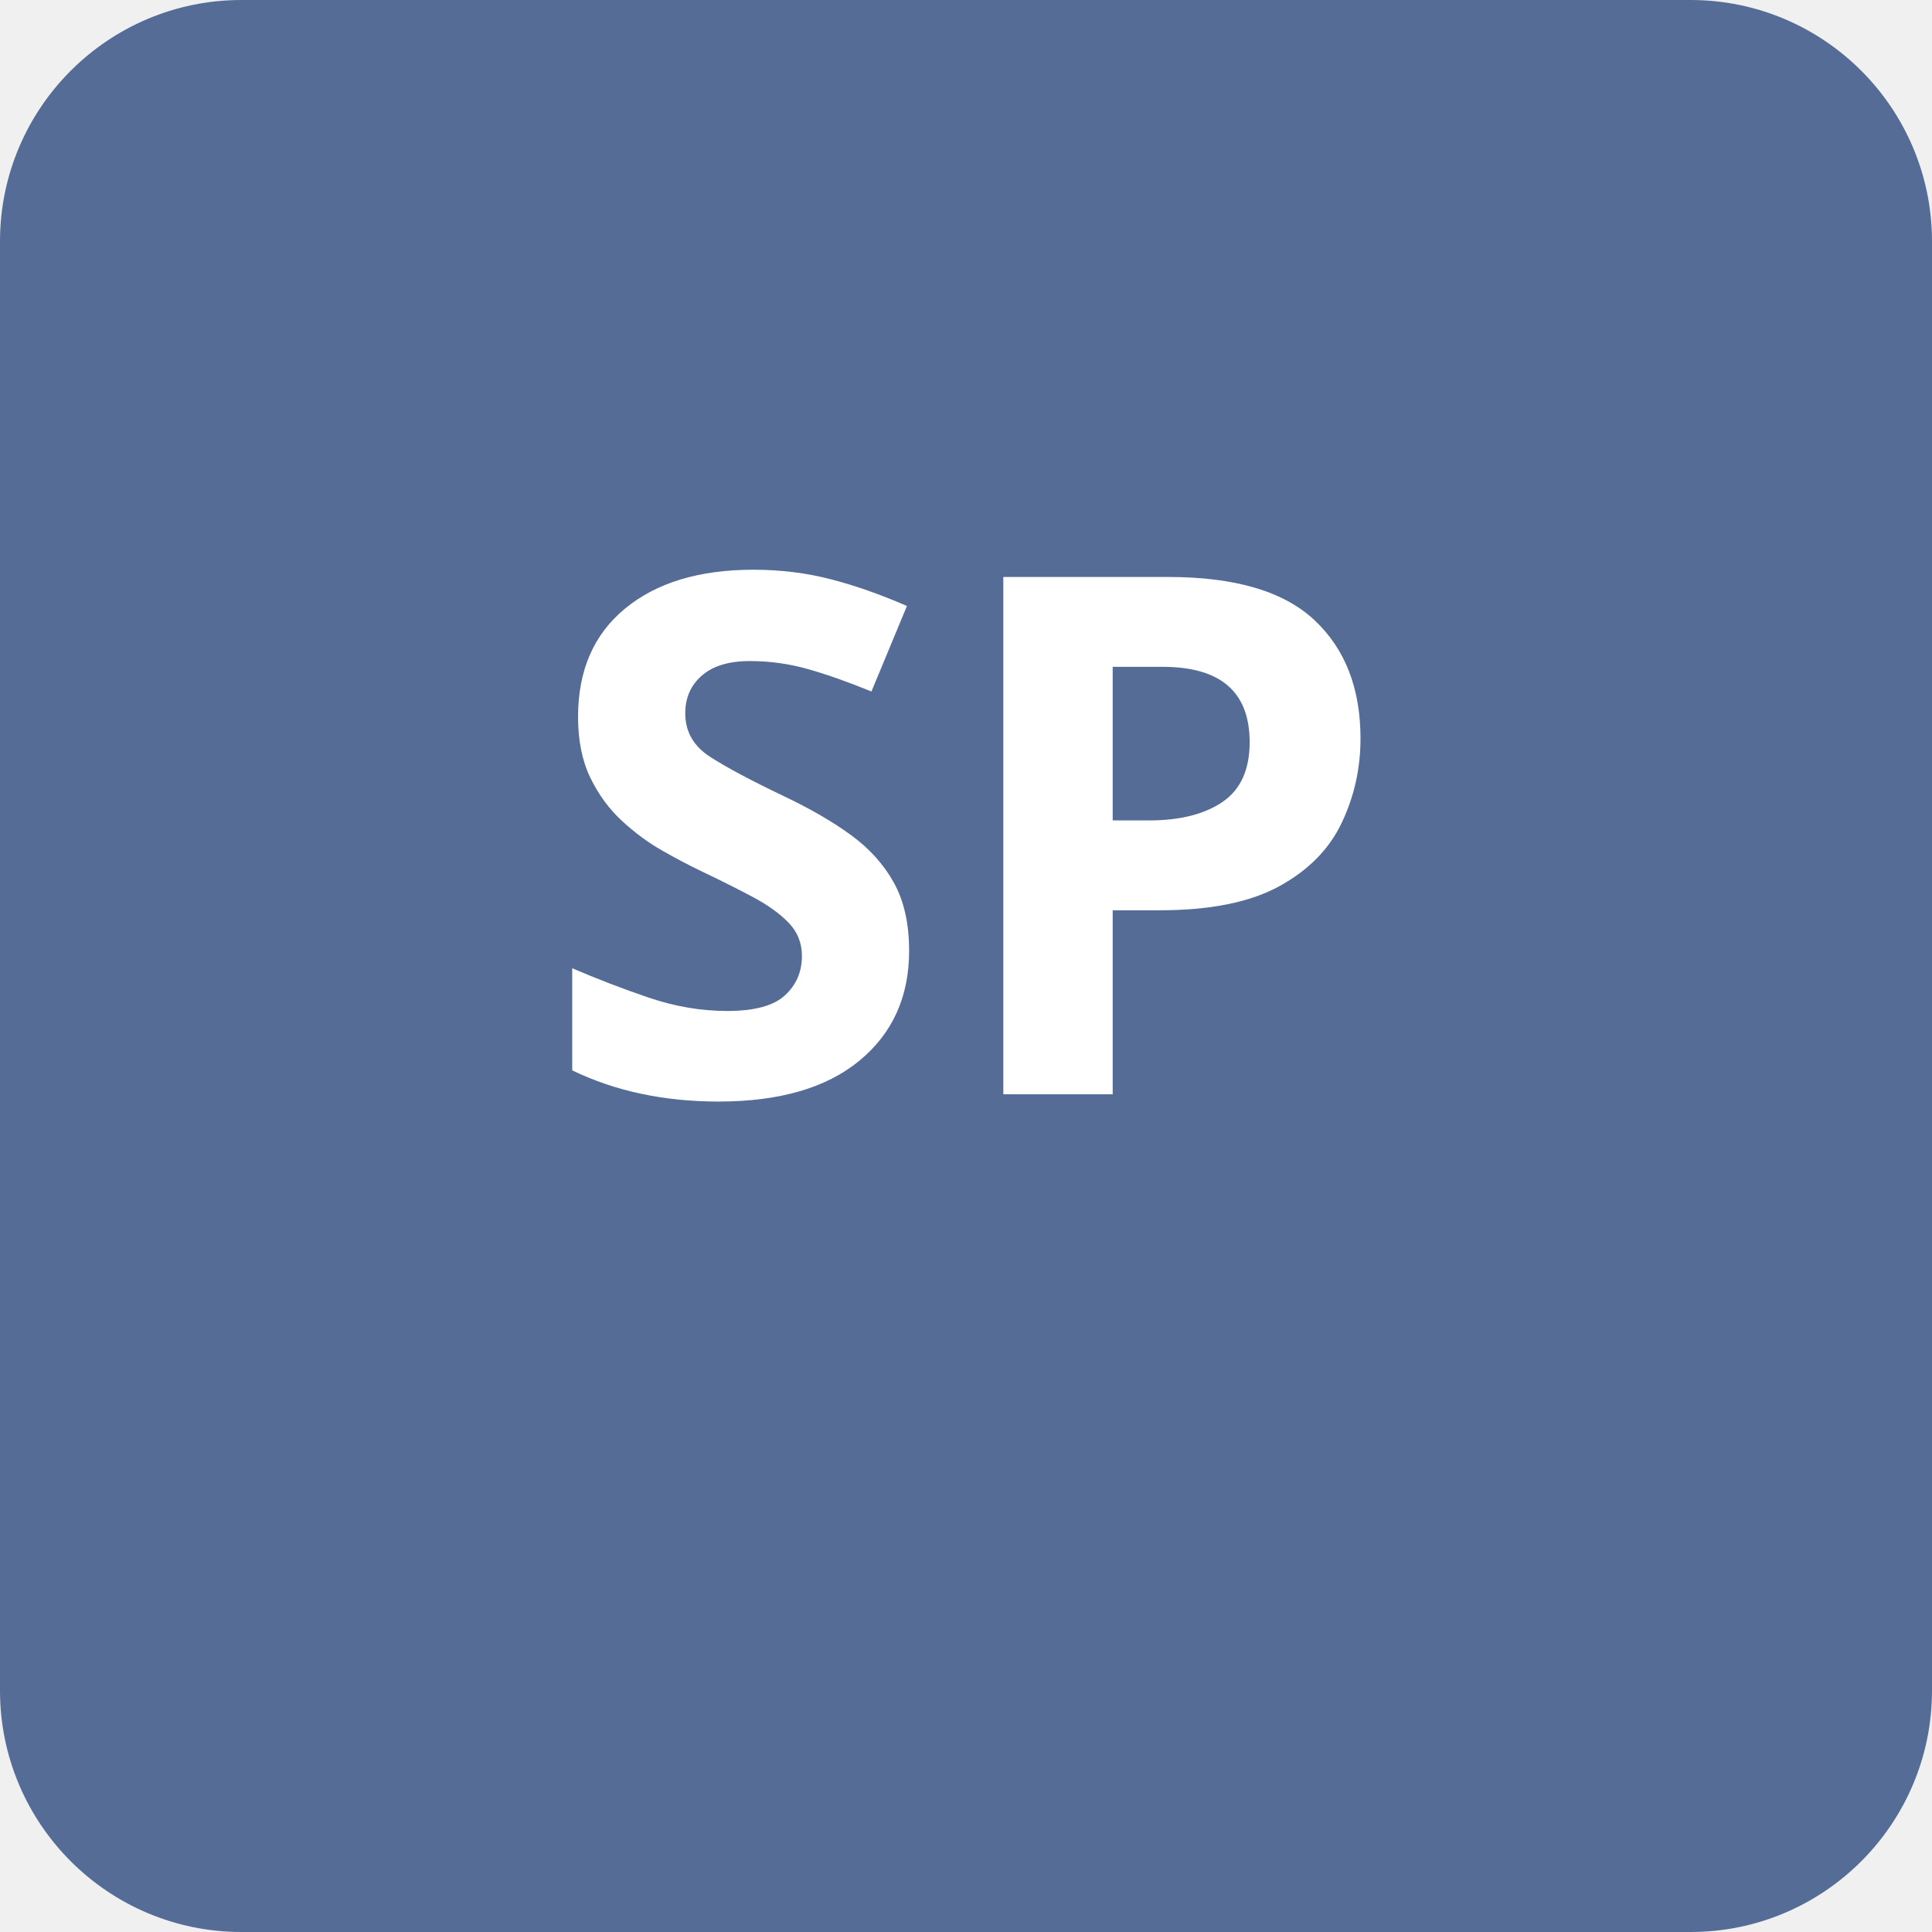
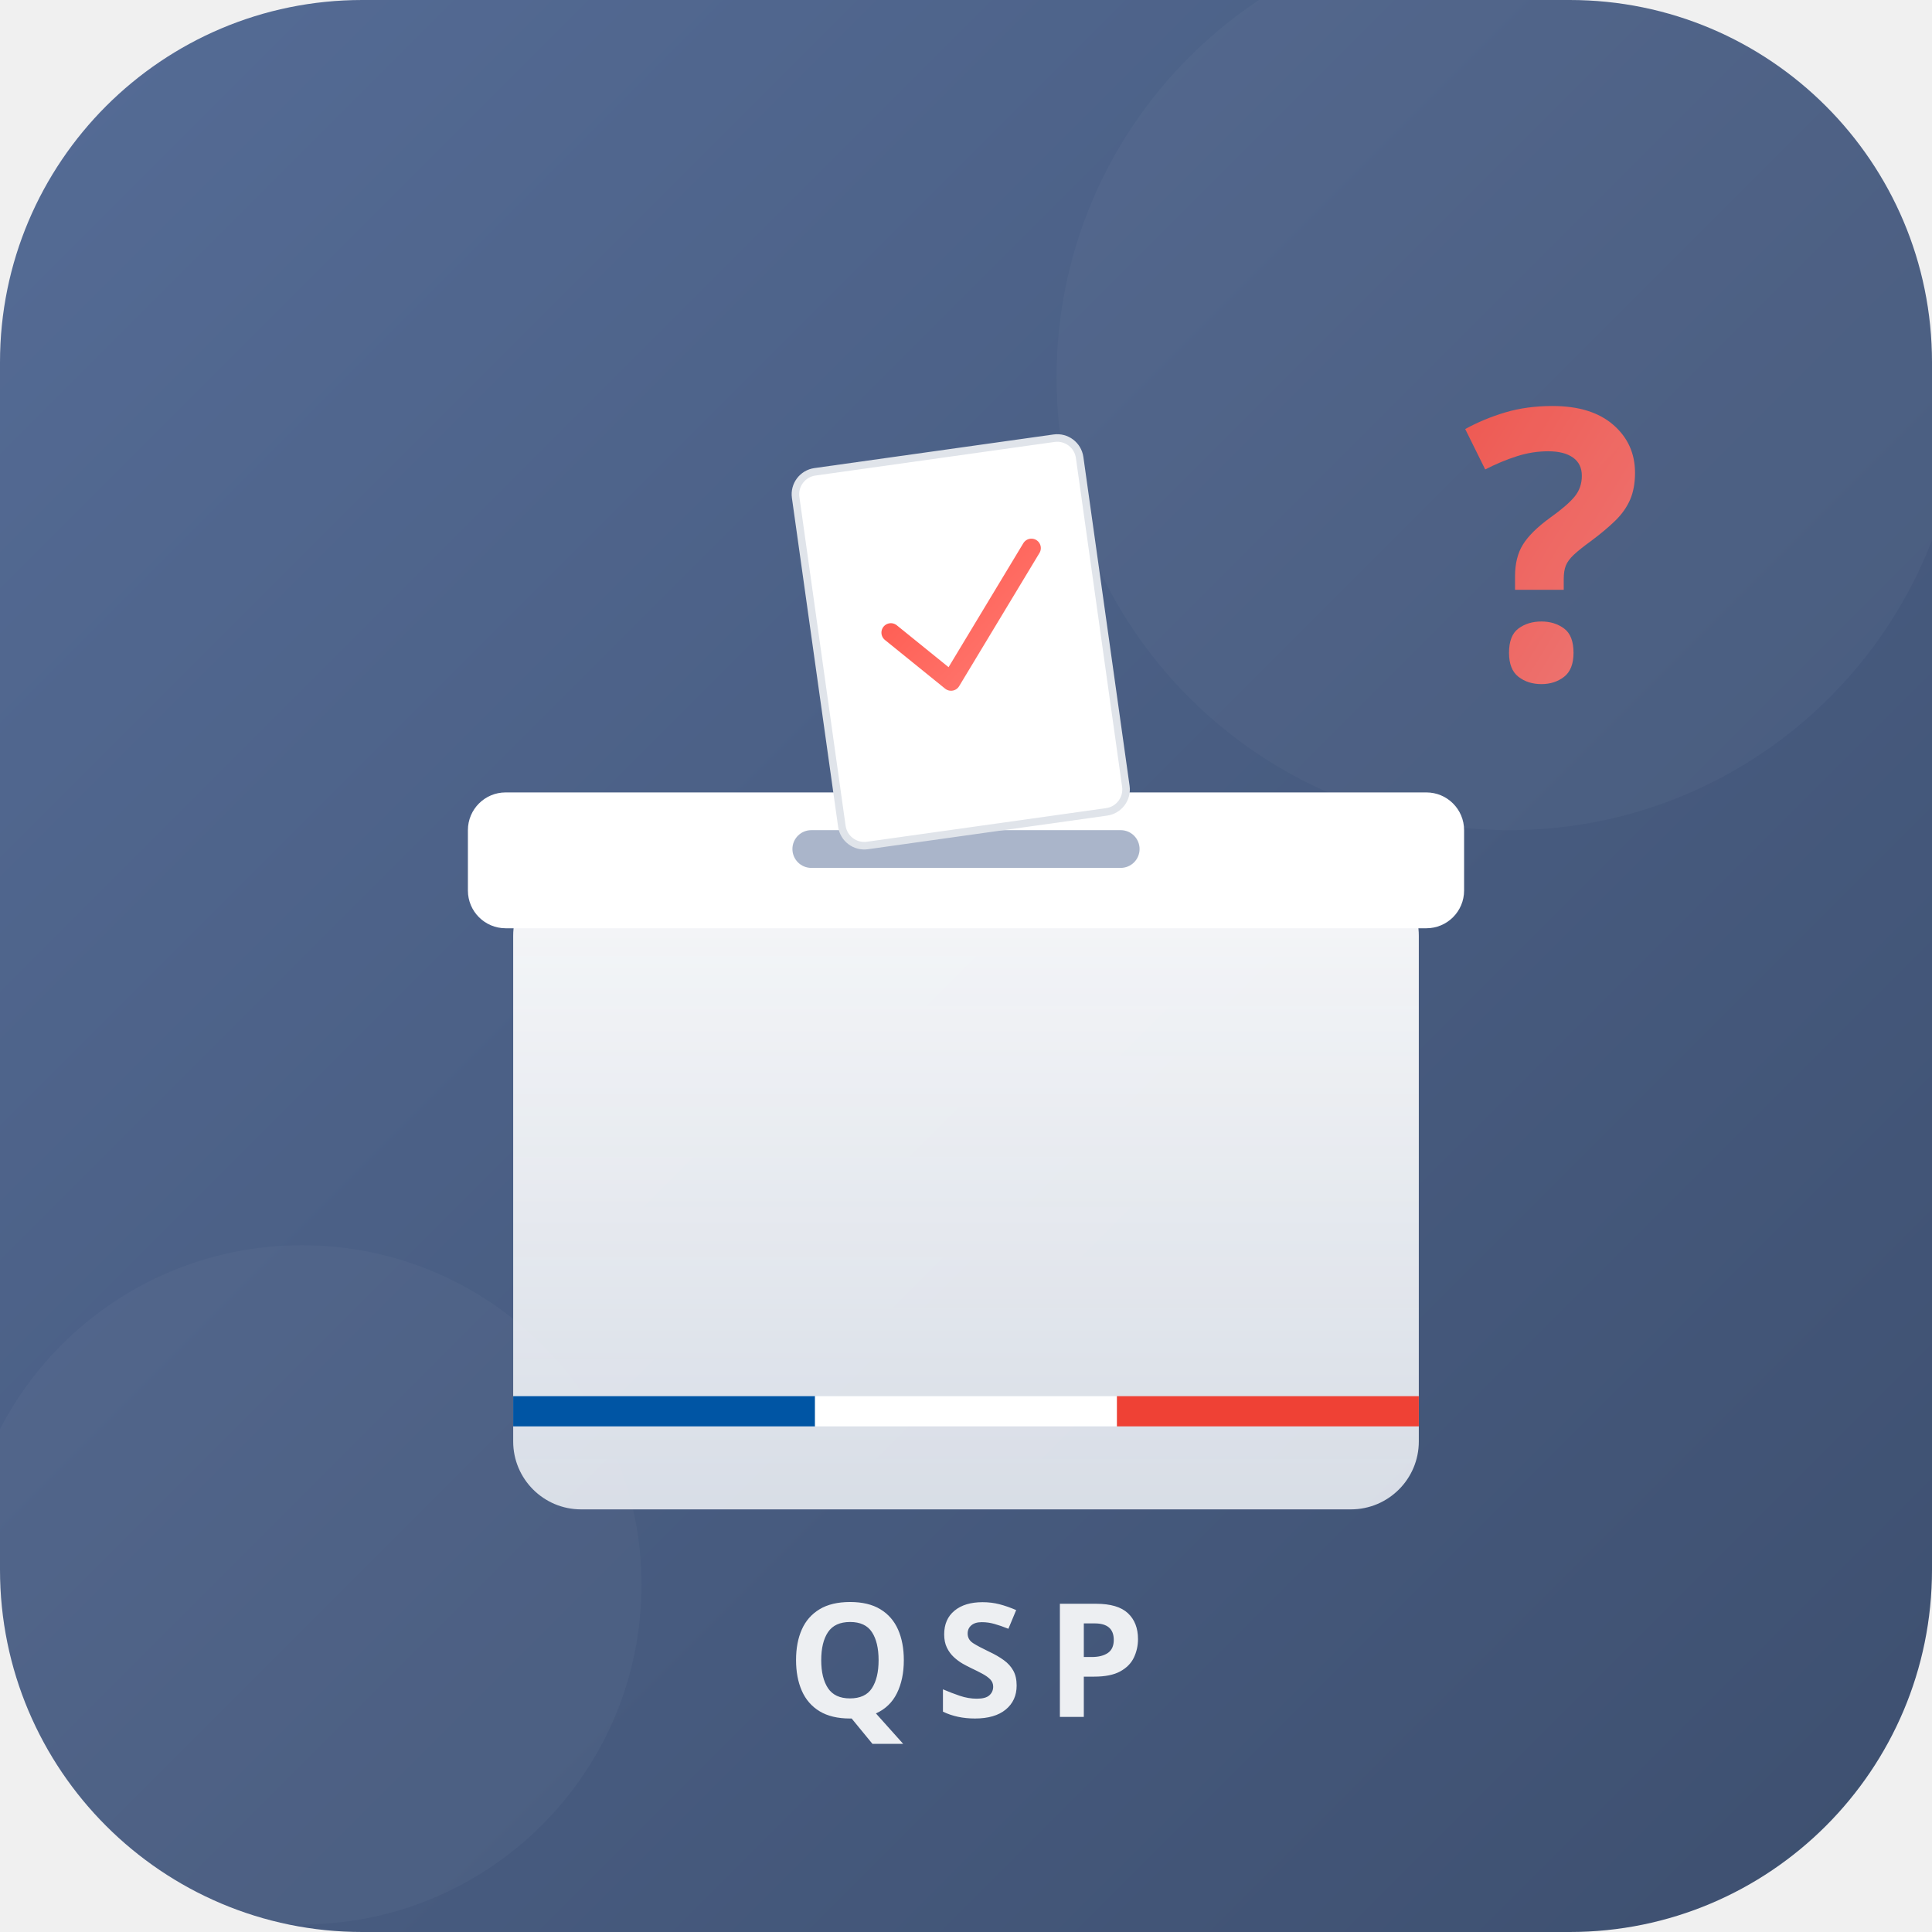
<svg xmlns="http://www.w3.org/2000/svg" width="512" height="512" viewBox="0 0 512 512">
-   <rect width="512" height="512" fill="#556C96" rx="64" />
-   <text x="256" y="290" font-size="192" font-weight="bold" fill="white" text-anchor="middle" font-family="sans-serif">SP</text>
+   <defs>
+     <linearGradient id="bg" x1="0" y1="0" x2="1" y2="1">
+       <stop offset="0%" stop-color="#556C96" />
+       <stop offset="100%" stop-color="#3D4F6F" />
+     </linearGradient>
+     <linearGradient id="accent" x1="0" y1="0" x2="1" y2="1">
+       <stop offset="0%" stop-color="#FF584D" />
+       <stop offset="100%" stop-color="#FF7B73" />
+     </linearGradient>
+     <linearGradient id="urne" x1="0" y1="0" x2="0" y2="1">
+       <stop offset="0%" stop-color="#FFFFFF" stop-opacity="0.95" />
+       <stop offset="100%" stop-color="#E8ECF2" stop-opacity="0.9" />
+     </linearGradient>
+   </defs>
+   <rect width="512" height="512" rx="96" fill="url(#bg)" />
+   <circle cx="400" cy="100" r="120" fill="#FFFFFF" opacity="0.03" />
+   <circle cx="80" cy="420" r="90" fill="#FFFFFF" opacity="0.03" />
+   <rect x="136" y="230" width="240" height="170" rx="18" fill="url(#urne)" />
+   <rect x="124" y="210" width="264" height="36" rx="10" fill="#FFFFFF" />
+   <rect x="210" y="220" width="92" height="10" rx="5" fill="#556C96" opacity="0.5" />
+   <g transform="rotate(-8, 256, 180)">
+     <rect x="218" y="120" width="76" height="100" rx="6" fill="#FFFFFF" stroke="#E0E4EA" stroke-width="2" />
+     <polyline points="238,165 252,180 278,148" fill="none" stroke="url(#accent)" stroke-width="5" stroke-linecap="round" stroke-linejoin="round" />
+   </g>
+   <g clip-path="url(#boxClip)">
+     <rect x="136" y="370" width="80" height="8" rx="0" fill="#0055A4" />
+     <rect x="216" y="370" width="80" height="8" rx="0" fill="#FFFFFF" />
+     <rect x="296" y="370" width="80" height="8" rx="0" fill="#EF4135" />
+   </g>
+   <text x="388" y="180" font-size="100" font-weight="800" fill="url(#accent)" font-family="system-ui, sans-serif" opacity="0.9">?</text>
+   <text x="256" y="455" font-size="42" font-weight="800" fill="#FFFFFF" text-anchor="middle" font-family="system-ui, sans-serif" letter-spacing="6" opacity="0.9">QSP</text>
</svg>
